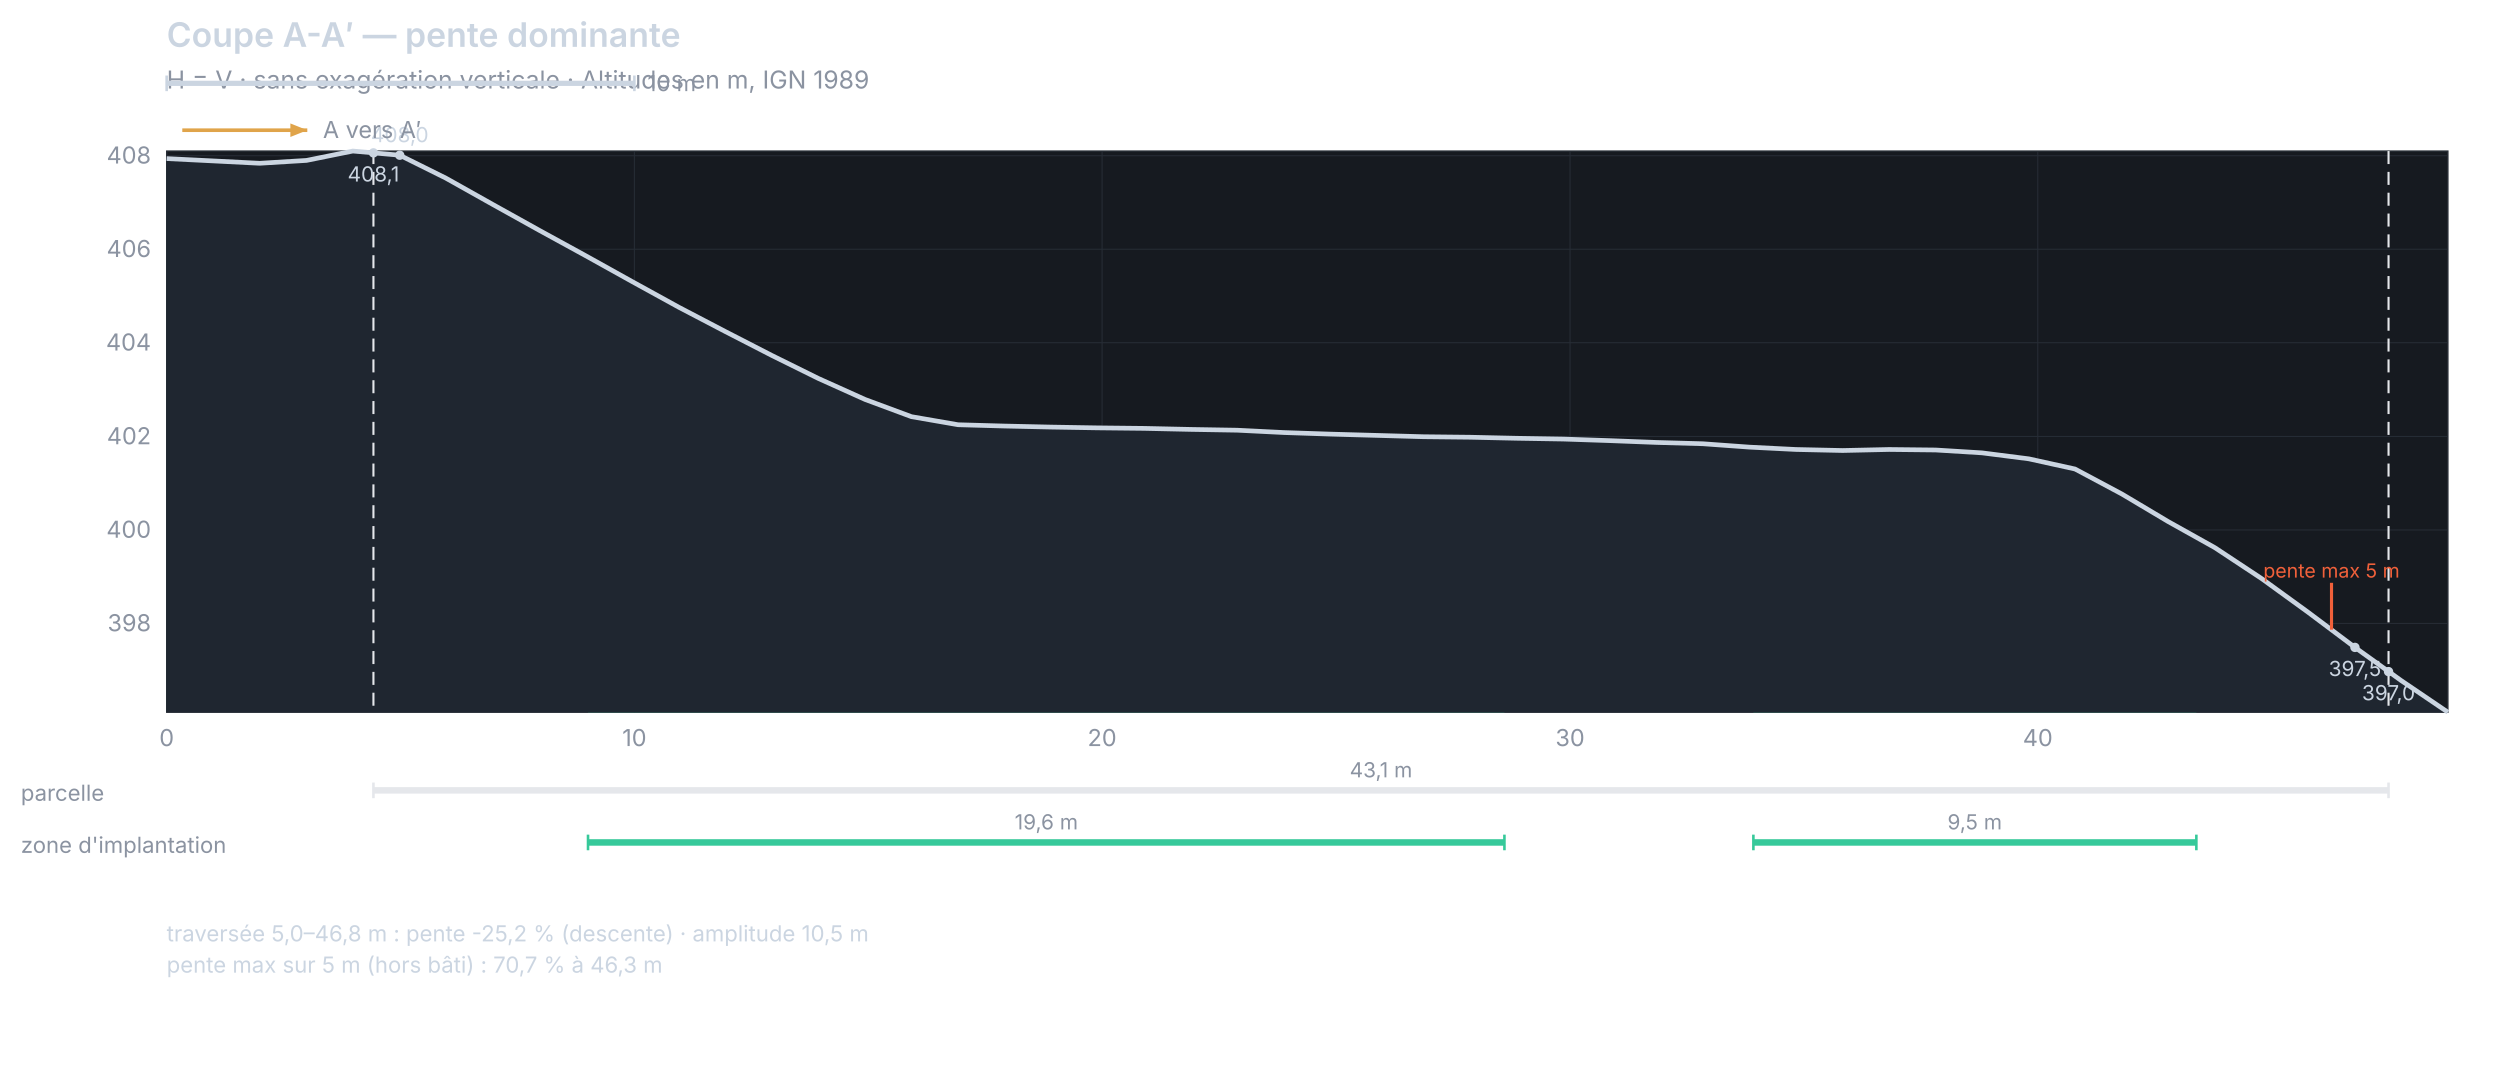
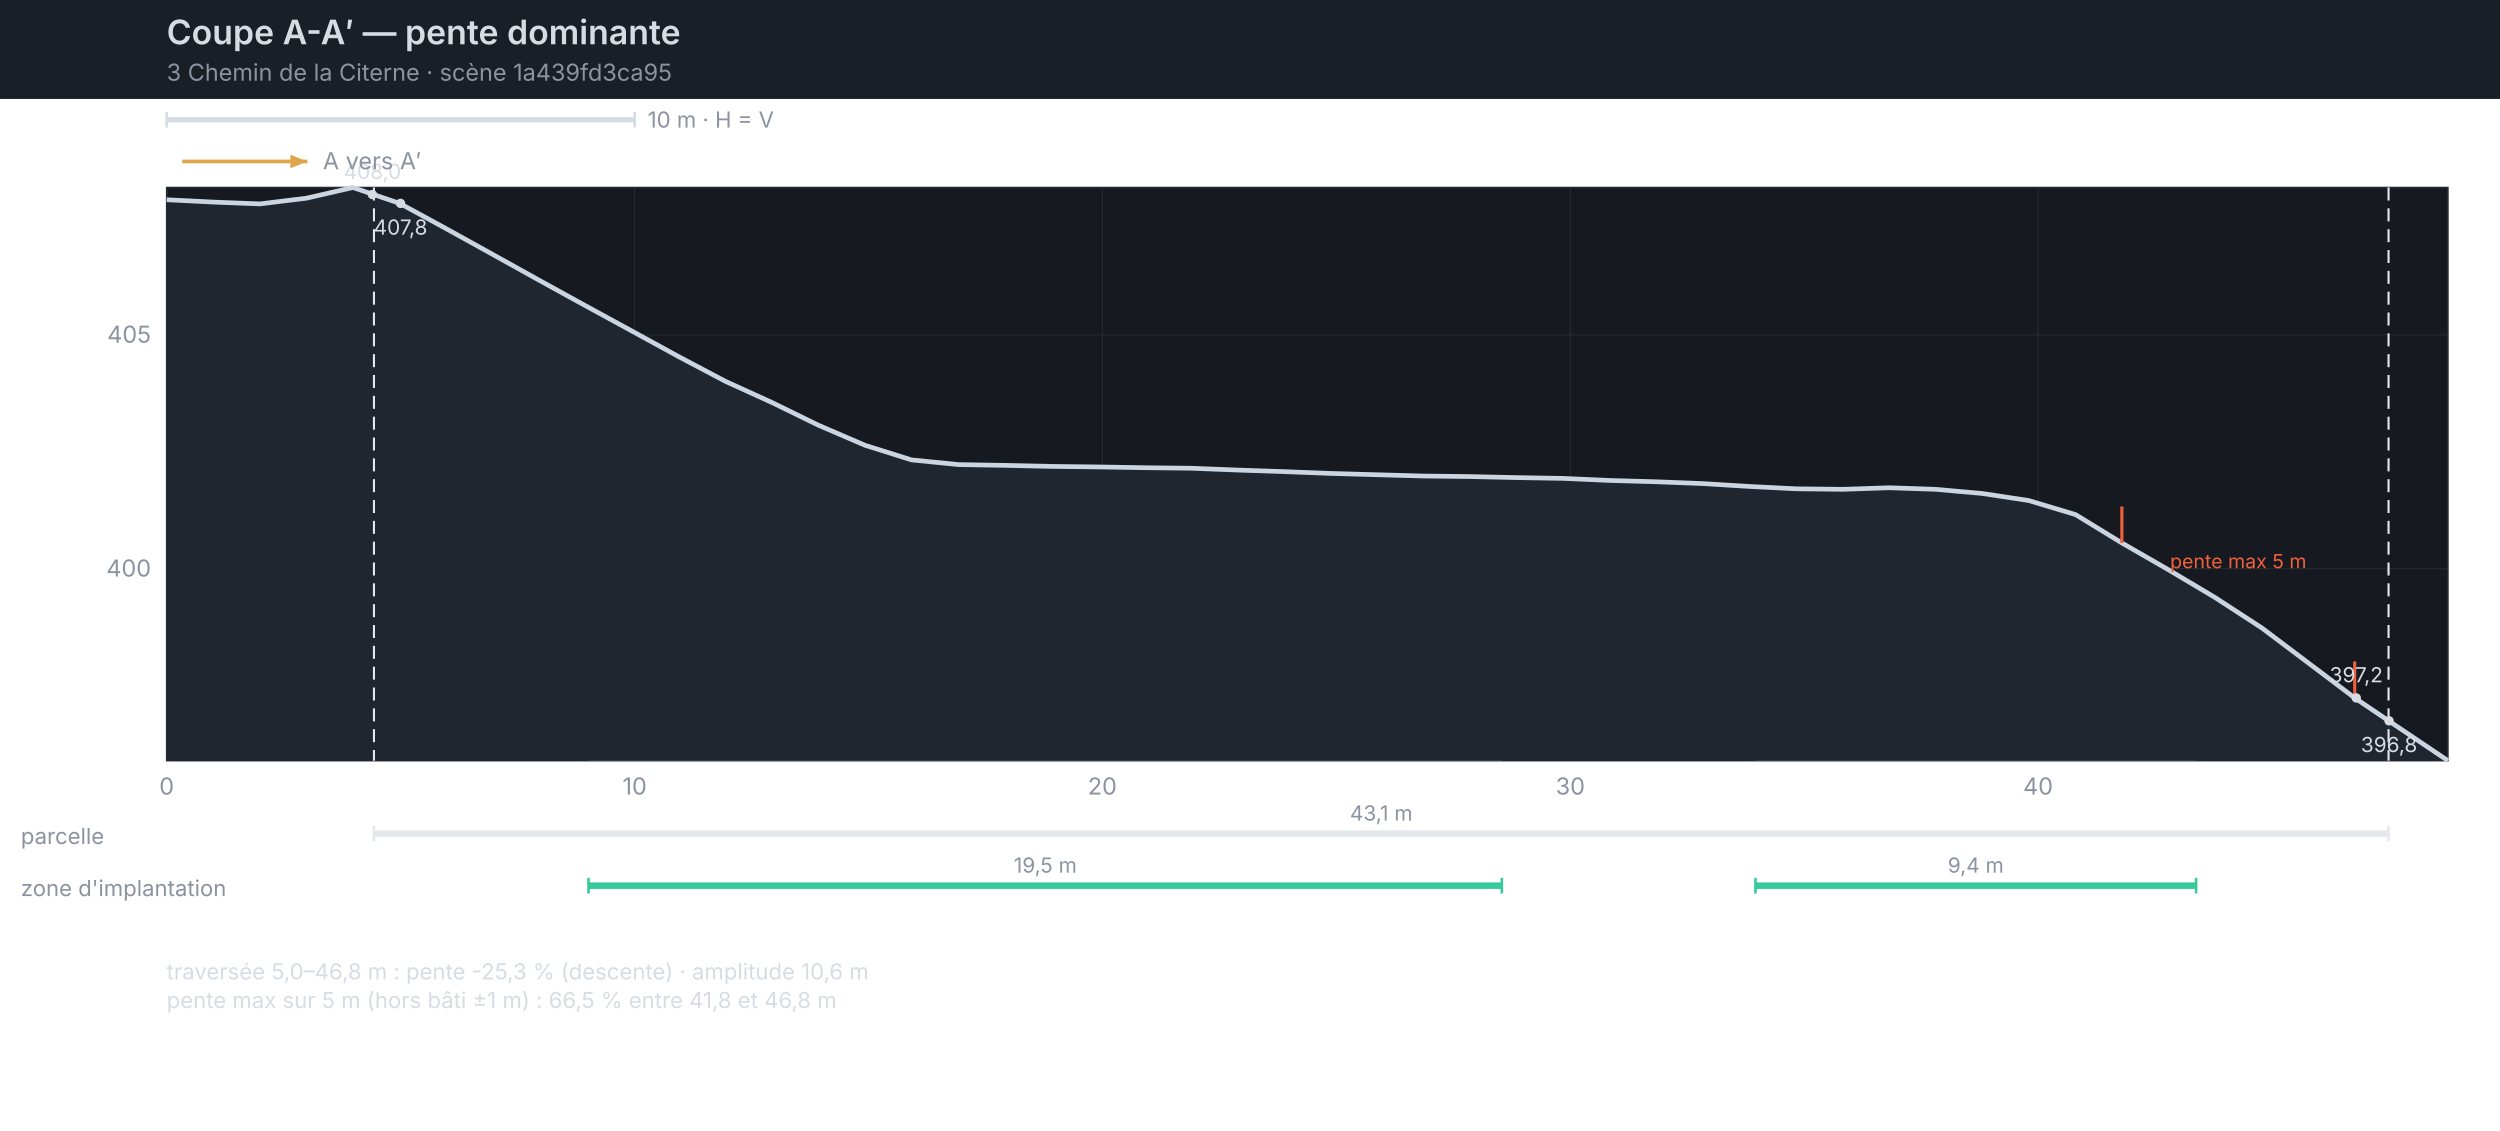
- <svg xmlns="http://www.w3.org/2000/svg" viewBox="0 0 960 413" width="960" height="413" role="img" aria-label="Coupe A-A′ — pente dominante" font-family="Inter, sans-serif" style="background:#0f1115">
-   <rect x="64.0" y="58" width="876.0" height="215.5" fill="#161a20" stroke="#262c35" stroke-width="0.5" />
-   <line x1="64.0" y1="58" x2="64.0" y2="273.5" stroke="#262c35" stroke-width="0.4" />
-   <text x="64.0" y="286.5" text-anchor="middle" font-size="9" fill="#8b93a1">0</text>
-   <line x1="243.6" y1="58" x2="243.6" y2="273.5" stroke="#262c35" stroke-width="0.4" />
-   <text x="243.6" y="286.5" text-anchor="middle" font-size="9" fill="#8b93a1">10</text>
-   <line x1="423.2" y1="58" x2="423.2" y2="273.5" stroke="#262c35" stroke-width="0.4" />
-   <text x="423.2" y="286.5" text-anchor="middle" font-size="9" fill="#8b93a1">20</text>
-   <line x1="602.9" y1="58" x2="602.9" y2="273.5" stroke="#262c35" stroke-width="0.4" />
-   <text x="602.9" y="286.5" text-anchor="middle" font-size="9" fill="#8b93a1">30</text>
-   <line x1="782.5" y1="58" x2="782.5" y2="273.5" stroke="#262c35" stroke-width="0.4" />
-   <text x="782.5" y="286.5" text-anchor="middle" font-size="9" fill="#8b93a1">40</text>
-   <line x1="64.0" y1="239.4" x2="940.0" y2="239.4" stroke="#262c35" stroke-width="0.4" />
-   <text x="58.0" y="242.4" text-anchor="end" font-size="9" fill="#8b93a1">398</text>
-   <line x1="64.0" y1="203.5" x2="940.0" y2="203.5" stroke="#262c35" stroke-width="0.4" />
-   <text x="58.0" y="206.5" text-anchor="end" font-size="9" fill="#8b93a1">400</text>
-   <line x1="64.0" y1="167.6" x2="940.0" y2="167.6" stroke="#262c35" stroke-width="0.4" />
-   <text x="58.0" y="170.6" text-anchor="end" font-size="9" fill="#8b93a1">402</text>
-   <line x1="64.0" y1="131.6" x2="940.0" y2="131.6" stroke="#262c35" stroke-width="0.4" />
-   <text x="58.0" y="134.6" text-anchor="end" font-size="9" fill="#8b93a1">404</text>
-   <line x1="64.0" y1="95.7" x2="940.0" y2="95.7" stroke="#262c35" stroke-width="0.4" />
-   <text x="58.0" y="98.7" text-anchor="end" font-size="9" fill="#8b93a1">406</text>
-   <line x1="64.0" y1="59.8" x2="940.0" y2="59.8" stroke="#262c35" stroke-width="0.4" />
-   <text x="58.0" y="62.8" text-anchor="end" font-size="9" fill="#8b93a1">408</text>
-   <rect x="225.8" y="268.5" width="351.9" height="5" fill="#36c99a" fill-opacity="0.85" />
-   <rect x="673.3" y="268.5" width="170.1" height="5" fill="#36c99a" fill-opacity="0.85" />
-   <polygon points="64.0,60.9 82.0,61.8 99.7,62.7 117.7,61.6 135.5,58.0 153.5,59.6 171.2,68.4 189.2,78.5 207.0,88.4 224.9,98.2 242.7,108.1 260.7,118.0 278.5,127.3 296.4,136.5 314.2,145.3 332.2,153.4 350.0,160.0 367.9,163.1 385.7,163.6 403.7,164.0 421.4,164.3 439.4,164.5 457.4,164.9 475.1,165.2 493.1,166.1 510.9,166.7 528.9,167.2 546.6,167.7 564.6,167.9 582.4,168.3 600.3,168.6 618.1,169.2 636.1,169.9 653.9,170.4 671.8,171.7 689.6,172.6 707.6,173.0 725.4,172.6 743.3,172.8 761.1,173.9 779.1,176.2 796.8,180.1 814.8,189.7 832.6,200.3 850.5,210.3 868.5,222.2 886.3,235.1 904.3,248.6 922.0,261.3 940.0,273.5 940.0,273.5 64.0,273.5" fill="#1f2630" stroke="none" />
-   <polyline points="64.0,60.9 82.0,61.8 99.7,62.7 117.7,61.6 135.5,58.0 153.5,59.6 171.2,68.4 189.2,78.5 207.0,88.4 224.9,98.2 242.7,108.1 260.7,118.0 278.5,127.3 296.4,136.5 314.2,145.3 332.2,153.4 350.0,160.0 367.9,163.1 385.7,163.6 403.7,164.0 421.4,164.3 439.4,164.5 457.4,164.9 475.1,165.2 493.1,166.1 510.9,166.7 528.9,167.2 546.6,167.7 564.6,167.9 582.4,168.3 600.3,168.6 618.1,169.2 636.1,169.9 653.9,170.4 671.8,171.7 689.6,172.6 707.6,173.0 725.4,172.6 743.3,172.8 761.1,173.9 779.1,176.2 796.8,180.1 814.8,189.7 832.6,200.3 850.5,210.3 868.5,222.2 886.3,235.1 904.3,248.6 922.0,261.3 940.0,273.5" fill="none" stroke="#cbd5e1" stroke-width="1.8" />
-   <line x1="143.4" y1="58" x2="143.4" y2="273.5" stroke="#e5e7eb" stroke-width="0.8" stroke-dasharray="5 3" />
-   <line x1="917.2" y1="58" x2="917.2" y2="273.5" stroke="#e5e7eb" stroke-width="0.8" stroke-dasharray="5 3" />
-   <circle cx="143.4" cy="58.7" r="1.8" fill="#cbd5e1" />
-   <text x="143.4" y="69.7" text-anchor="middle" font-size="8" fill="#cbd5e1">408,1</text>
-   <circle cx="917.2" cy="257.9" r="1.8" fill="#cbd5e1" />
-   <text x="917.2" y="268.9" text-anchor="middle" font-size="8" fill="#cbd5e1">397,0</text>
-   <circle cx="153.5" cy="59.6" r="1.8" fill="#cbd5e1" />
-   <text x="153.5" y="54.6" text-anchor="middle" font-size="8" fill="#cbd5e1">408,0</text>
-   <circle cx="904.3" cy="248.6" r="1.8" fill="#cbd5e1" />
-   <text x="904.3" y="259.6" text-anchor="middle" font-size="8" fill="#cbd5e1">397,5</text>
-   <line x1="70.0" y1="50.0" x2="118.0" y2="50.0" stroke="#e0a44a" stroke-width="1.4" />
-   <polygon points="118.0,50.0 111.5,52.6 111.5,47.4" fill="#e0a44a" />
-   <text x="124.0" y="53.0" font-size="9" fill="#8b93a1">A vers A′</text>
-   <text x="64" y="18" font-size="13" font-weight="600" fill="#cbd5e1">Coupe A-A′ — pente dominante</text>
-   <text x="64" y="34" font-size="9.5" fill="#8b93a1">H = V · sans exagération verticale · Altitudes en m, IGN 1989</text>
-   <line x1="64.0" y1="32.0" x2="243.6" y2="32.0" stroke="#cbd5e1" stroke-width="2" />
-   <line x1="64.0" y1="29.0" x2="64.0" y2="35.0" stroke="#cbd5e1" stroke-width="1" />
-   <line x1="243.6" y1="29.0" x2="243.6" y2="35.0" stroke="#cbd5e1" stroke-width="1" />
-   <text x="248.6" y="35.0" font-size="8.5" fill="#8b93a1">10 m</text>
-   <text x="8" y="307.5" font-size="8.5" fill="#8b93a1">parcelle</text>
-   <line x1="143.4" y1="303.5" x2="917.2" y2="303.5" stroke="#e5e7eb" stroke-width="2.5" />
-   <line x1="143.4" y1="300.5" x2="143.4" y2="306.5" stroke="#e5e7eb" stroke-width="1" />
-   <line x1="917.2" y1="300.5" x2="917.2" y2="306.5" stroke="#e5e7eb" stroke-width="1" />
-   <text x="530.3" y="298.5" text-anchor="middle" font-size="8" fill="#8b93a1">43,1 m</text>
-   <text x="8" y="327.5" font-size="8.5" fill="#8b93a1">zone d'implantation</text>
-   <line x1="225.8" y1="323.5" x2="577.7" y2="323.5" stroke="#36c99a" stroke-width="2.5" />
-   <line x1="225.8" y1="320.5" x2="225.8" y2="326.5" stroke="#36c99a" stroke-width="1" />
-   <line x1="577.7" y1="320.5" x2="577.7" y2="326.5" stroke="#36c99a" stroke-width="1" />
-   <text x="401.8" y="318.5" text-anchor="middle" font-size="8" fill="#8b93a1">19,6 m</text>
-   <line x1="673.3" y1="323.5" x2="843.4" y2="323.5" stroke="#36c99a" stroke-width="2.5" />
-   <line x1="673.3" y1="320.5" x2="673.3" y2="326.5" stroke="#36c99a" stroke-width="1" />
-   <line x1="843.4" y1="320.5" x2="843.4" y2="326.5" stroke="#36c99a" stroke-width="1" />
-   <text x="758.3" y="318.5" text-anchor="middle" font-size="8" fill="#8b93a1">9,5 m</text>
-   <line x1="895.3" y1="241.8" x2="895.3" y2="223.8" stroke="#f0603a" stroke-width="1.2" />
-   <text x="895.3" y="221.8" text-anchor="middle" font-size="7.5" fill="#f0603a">pente max 5 m</text>
-   <text x="64" y="361.5" font-size="8.5" fill="#cbd5e1">traversée 5,0–46,8 m : pente -25,2 % (descente) · amplitude 10,5 m</text>
-   <text x="64" y="373.5" font-size="8.5" fill="#cbd5e1">pente max sur 5 m (hors bâti) : 70,7 % à 46,3 m</text>
+ <svg xmlns="http://www.w3.org/2000/svg" viewBox="0 0 960 434" width="960" height="434" role="img" aria-label="Coupe A-A′ — pente dominante" font-family="Inter, Helvetica, Arial, sans-serif" style="background:#0f1115">
+   <rect x="0" y="0" width="960" height="38" fill="#1a1f27" />
+   <text x="64" y="17" font-size="13" font-weight="600" fill="#d7dce3">Coupe A-A′ — pente dominante</text>
+   <text x="64" y="31" font-size="9" fill="#8b93a1">3 Chemin de la Citerne · scène 1a439fd3ca95</text>
+   <rect x="64.0" y="72" width="876.0" height="220.1" fill="#161a20" stroke="#262c35" stroke-width="0.6" />
+   <line x1="64.0" y1="72" x2="64.0" y2="292.1" stroke="#262c35" stroke-width="0.4" />
+   <text x="64.0" y="305.1" text-anchor="middle" font-size="9" fill="#8b93a1">0</text>
+   <line x1="243.7" y1="72" x2="243.7" y2="292.1" stroke="#262c35" stroke-width="0.4" />
+   <text x="243.7" y="305.1" text-anchor="middle" font-size="9" fill="#8b93a1">10</text>
+   <line x1="423.3" y1="72" x2="423.3" y2="292.1" stroke="#262c35" stroke-width="0.4" />
+   <text x="423.3" y="305.1" text-anchor="middle" font-size="9" fill="#8b93a1">20</text>
+   <line x1="603.0" y1="72" x2="603.0" y2="292.1" stroke="#262c35" stroke-width="0.4" />
+   <text x="603.0" y="305.1" text-anchor="middle" font-size="9" fill="#8b93a1">30</text>
+   <line x1="782.6" y1="72" x2="782.6" y2="292.1" stroke="#262c35" stroke-width="0.4" />
+   <text x="782.6" y="305.1" text-anchor="middle" font-size="9" fill="#8b93a1">40</text>
+   <line x1="64.0" y1="218.4" x2="940.0" y2="218.4" stroke="#262c35" stroke-width="0.4" />
+   <text x="58.0" y="221.4" text-anchor="end" font-size="9" fill="#8b93a1">400</text>
+   <line x1="64.0" y1="128.6" x2="940.0" y2="128.6" stroke="#262c35" stroke-width="0.4" />
+   <text x="58.0" y="131.6" text-anchor="end" font-size="9" fill="#8b93a1">405</text>
+   <rect x="226.0" y="287.1" width="350.7" height="5" fill="#36c99a" fill-opacity="0.85" />
+   <rect x="674.1" y="287.1" width="169.2" height="5" fill="#36c99a" fill-opacity="0.85" />
+   <polygon points="64.0,76.7 82.0,77.6 99.8,78.3 117.7,76.1 135.5,72.0 153.5,78.1 171.3,87.8 189.2,97.7 207.0,107.6 225.0,117.5 242.8,127.2 260.7,137.0 278.5,146.4 296.5,154.6 314.3,163.3 332.2,171.0 350.0,176.6 368.0,178.4 385.8,178.7 403.7,179.1 421.5,179.3 439.5,179.6 457.3,179.8 475.2,180.5 493.0,181.1 511.0,181.8 528.8,182.3 546.7,182.8 564.5,183.0 582.5,183.4 600.3,183.7 618.2,184.5 636.0,185.0 654.0,185.7 671.8,186.8 689.7,187.7 707.5,187.9 725.5,187.3 743.3,187.9 761.2,189.5 779.0,192.2 797.0,197.6 814.8,208.5 832.7,218.8 850.5,229.4 868.5,241.1 886.3,254.5 904.2,268.0 922.0,280.0 940.0,292.1 940.0,292.1 64.0,292.1" fill="#1f2630" stroke="none" />
+   <polyline points="64.0,76.7 82.0,77.6 99.8,78.3 117.7,76.1 135.5,72.0 153.5,78.1 171.3,87.8 189.2,97.7 207.0,107.6 225.0,117.5 242.8,127.2 260.7,137.0 278.5,146.4 296.5,154.6 314.3,163.3 332.2,171.0 350.0,176.6 368.0,178.4 385.8,178.7 403.7,179.1 421.5,179.3 439.5,179.6 457.3,179.8 475.2,180.5 493.0,181.1 511.0,181.8 528.8,182.3 546.7,182.8 564.5,183.0 582.5,183.4 600.3,183.7 618.2,184.5 636.0,185.0 654.0,185.7 671.8,186.8 689.7,187.7 707.5,187.9 725.5,187.3 743.3,187.9 761.2,189.5 779.0,192.2 797.0,197.6 814.8,208.5 832.7,218.8 850.5,229.4 868.5,241.1 886.3,254.5 904.2,268.0 922.0,280.0 940.0,292.1" fill="none" stroke="#cbd5e1" stroke-width="1.8" />
+   <line x1="143.6" y1="72" x2="143.6" y2="292.1" stroke="#e5e7eb" stroke-width="0.8" stroke-dasharray="5 3" />
+   <line x1="917.2" y1="72" x2="917.2" y2="292.1" stroke="#e5e7eb" stroke-width="0.8" stroke-dasharray="5 3" />
+   <line x1="814.8" y1="208.5" x2="814.8" y2="194.5" stroke="#f0603a" stroke-width="1.2" />
+   <line x1="904.2" y1="268.0" x2="904.2" y2="254.0" stroke="#f0603a" stroke-width="1.2" />
+   <text x="859.5" y="218.2" text-anchor="middle" font-size="7.5" fill="#f0603a">pente max 5 m</text>
+   <circle cx="143.0" cy="74.7" r="1.8" fill="#d7dce3" />
+   <text x="143.0" y="68.7" text-anchor="middle" font-size="8" fill="#d7dce3">408,0</text>
+   <circle cx="153.8" cy="78.1" r="1.8" fill="#d7dce3" />
+   <text x="153.8" y="90.1" text-anchor="middle" font-size="8" fill="#d7dce3">407,8</text>
+   <circle cx="904.8" cy="268.0" r="1.8" fill="#d7dce3" />
+   <text x="904.8" y="262.0" text-anchor="middle" font-size="8" fill="#d7dce3">397,2</text>
+   <circle cx="917.4" cy="276.8" r="1.8" fill="#d7dce3" />
+   <text x="917.4" y="288.8" text-anchor="middle" font-size="8" fill="#d7dce3">396,8</text>
+   <line x1="70.0" y1="62.0" x2="118.0" y2="62.0" stroke="#e0a44a" stroke-width="1.4" />
+   <polygon points="118.0,62.0 111.5,64.6 111.5,59.4" fill="#e0a44a" />
+   <text x="124.0" y="65.0" font-size="9" fill="#8b93a1">A vers A′</text>
+   <line x1="64.0" y1="46.0" x2="243.7" y2="46.0" stroke="#d7dce3" stroke-width="2" />
+   <line x1="64.0" y1="43.0" x2="64.0" y2="49.0" stroke="#d7dce3" stroke-width="1" />
+   <line x1="243.7" y1="43.0" x2="243.7" y2="49.0" stroke="#d7dce3" stroke-width="1" />
+   <text x="248.7" y="49.0" font-size="8.5" fill="#8b93a1">10 m · H = V</text>
+   <text x="8" y="324.1" font-size="8.5" fill="#8b93a1">parcelle</text>
+   <line x1="143.6" y1="320.1" x2="917.2" y2="320.1" stroke="#e5e7eb" stroke-width="2.5" />
+   <line x1="143.6" y1="317.1" x2="143.6" y2="323.1" stroke="#e5e7eb" stroke-width="1" />
+   <line x1="917.2" y1="317.1" x2="917.2" y2="323.1" stroke="#e5e7eb" stroke-width="1" />
+   <text x="530.4" y="315.1" text-anchor="middle" font-size="8" fill="#8b93a1">43,1 m</text>
+   <text x="8" y="344.1" font-size="8.5" fill="#8b93a1">zone d'implantation</text>
+   <line x1="226.0" y1="340.1" x2="576.7" y2="340.1" stroke="#36c99a" stroke-width="2.5" />
+   <line x1="226.0" y1="337.1" x2="226.0" y2="343.1" stroke="#36c99a" stroke-width="1" />
+   <line x1="576.7" y1="337.1" x2="576.7" y2="343.1" stroke="#36c99a" stroke-width="1" />
+   <text x="401.4" y="335.1" text-anchor="middle" font-size="8" fill="#8b93a1">19,5 m</text>
+   <line x1="674.1" y1="340.1" x2="843.3" y2="340.1" stroke="#36c99a" stroke-width="2.5" />
+   <line x1="674.1" y1="337.1" x2="674.1" y2="343.1" stroke="#36c99a" stroke-width="1" />
+   <line x1="843.3" y1="337.1" x2="843.3" y2="343.1" stroke="#36c99a" stroke-width="1" />
+   <text x="758.7" y="335.1" text-anchor="middle" font-size="8" fill="#8b93a1">9,4 m</text>
+   <text x="64" y="376.1" font-size="8.5" fill="#d7dce3">traversée 5,0–46,8 m : pente -25,3 % (descente) · amplitude 10,6 m</text>
+   <text x="64" y="387.1" font-size="8.5" fill="#d7dce3">pente max sur 5 m (hors bâti ±1 m) : 66,5 % entre 41,8 et 46,8 m</text>
</svg>
